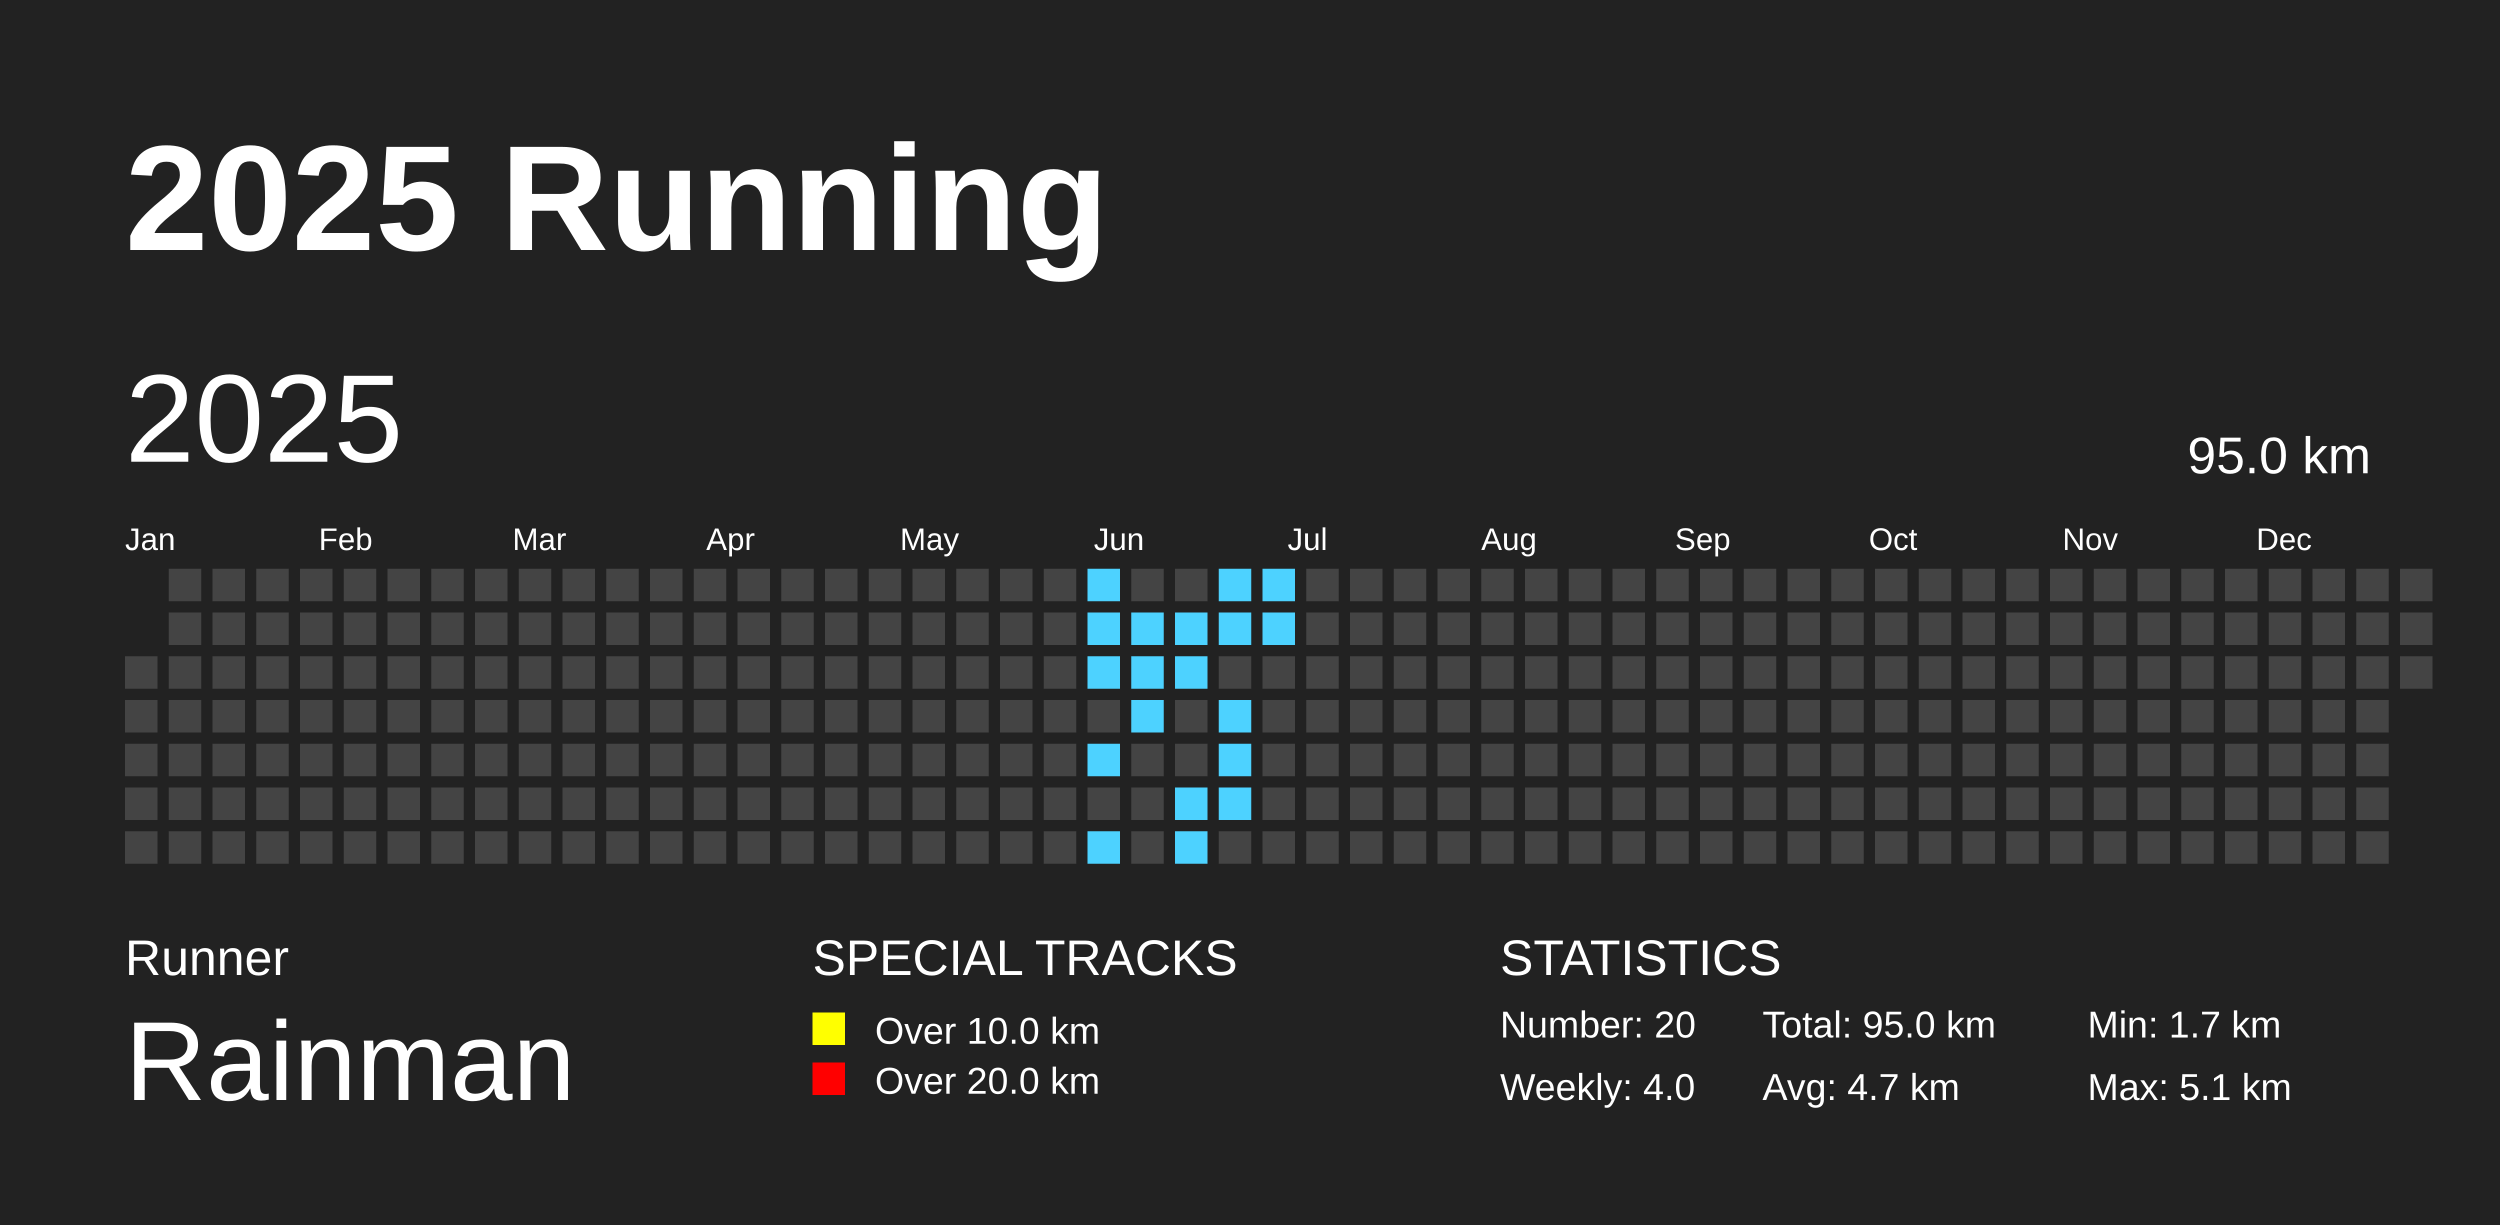
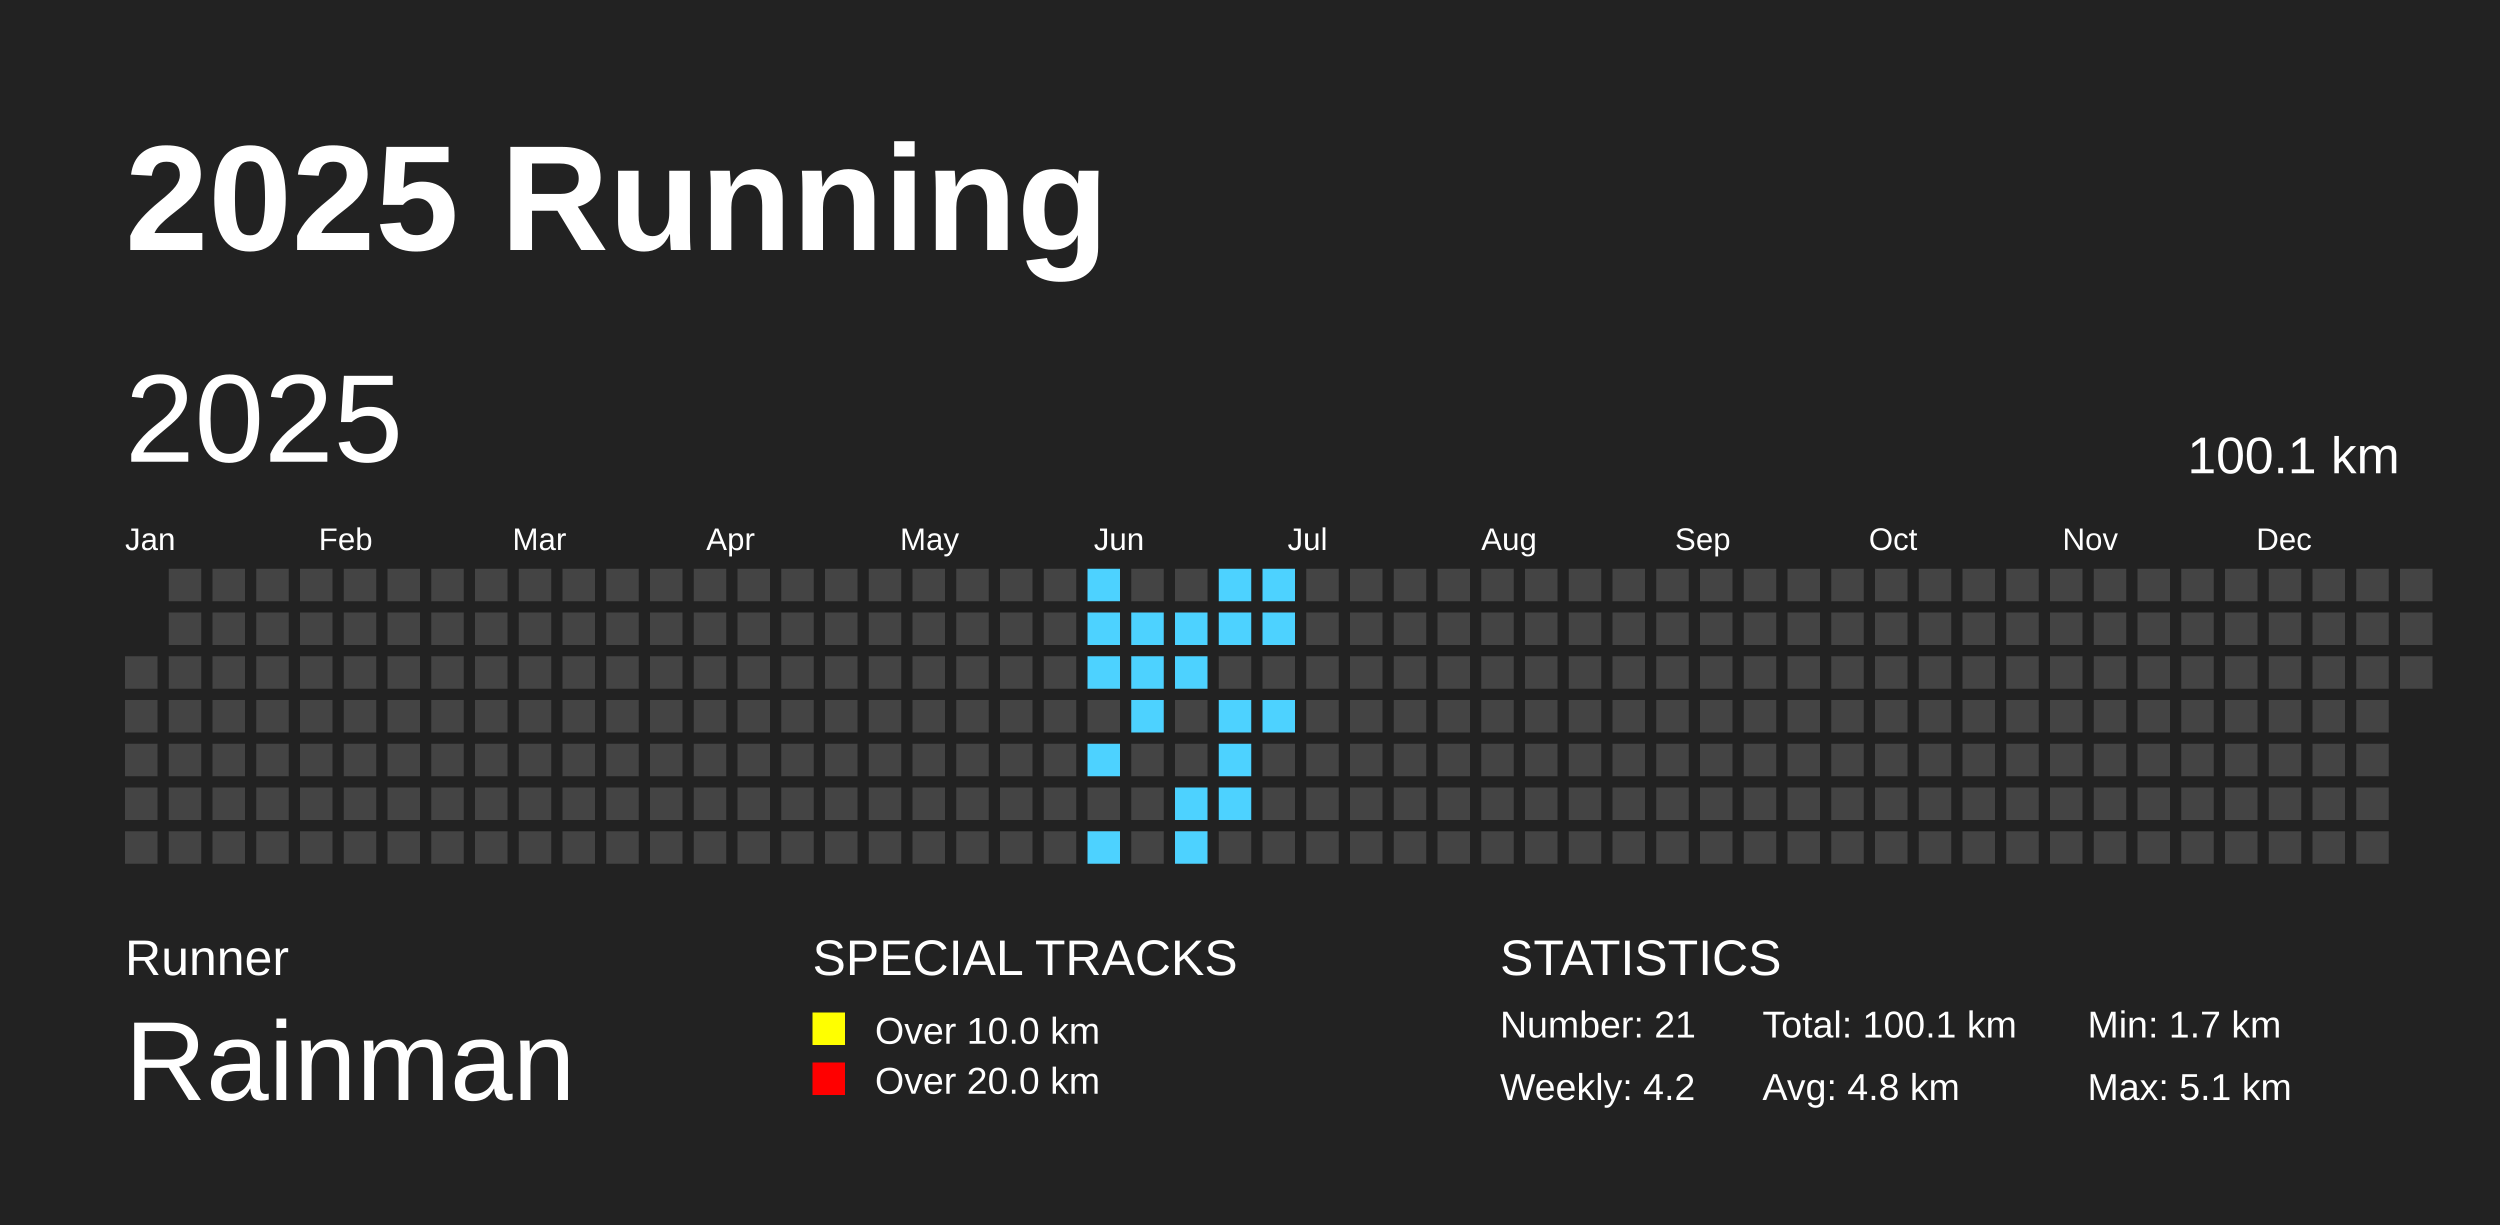
<svg xmlns="http://www.w3.org/2000/svg" baseProfile="full" height="98mm" version="1.1" viewBox="0,0,200,98" width="200mm">
  <defs />
  <rect fill="#222222" height="98" width="200" x="0" y="0" />
  <text fill="#FFFFFF" style="font-size:12px; font-family:Arial; font-weight:bold;" x="10" y="20">2025 Running</text>
  <text fill="#FFFFFF" style="font-size:4px; font-family:Arial" x="10" y="78">Runner</text>
  <text fill="#FFFFFF" style="font-size:9px; font-family:Arial" x="10" y="88">Rainman</text>
  <text fill="#FFFFFF" style="font-size:4px; font-family:Arial" x="65" y="78">SPECIAL TRACKS</text>
  <rect fill="yellow" height="2.6" width="2.6" x="65" y="81" />
  <text fill="#FFFFFF" style="font-size:3px; font-family:Arial" x="70" y="83.5">Over 10.0 km</text>
  <rect fill="red" height="2.6" width="2.6" x="65" y="85" />
  <text fill="#FFFFFF" style="font-size:3px; font-family:Arial" x="70" y="87.5">Over 20.0 km</text>
  <text fill="#FFFFFF" style="font-size:4px; font-family:Arial" x="120" y="78">STATISTICS</text>
-   <text fill="#FFFFFF" style="font-size:3px; font-family:Arial" x="120" y="83">Number: 20</text>
-   <text fill="#FFFFFF" style="font-size:3px; font-family:Arial" x="120" y="88">Weekly: 4.0</text>
-   <text fill="#FFFFFF" style="font-size:3px; font-family:Arial" x="141" y="83">Total: 95.0 km</text>
-   <text fill="#FFFFFF" style="font-size:3px; font-family:Arial" x="141" y="88">Avg: 4.7 km</text>
+   <text fill="#FFFFFF" style="font-size:3px; font-family:Arial" x="120" y="83">Number: 21</text>
+   <text fill="#FFFFFF" style="font-size:3px; font-family:Arial" x="120" y="88">Weekly: 4.2</text>
+   <text fill="#FFFFFF" style="font-size:3px; font-family:Arial" x="141" y="83">Total: 100.1 km</text>
+   <text fill="#FFFFFF" style="font-size:3px; font-family:Arial" x="141" y="88">Avg: 4.8 km</text>
  <text fill="#FFFFFF" style="font-size:3px; font-family:Arial" x="167" y="83">Min: 1.7 km</text>
  <text fill="#FFFFFF" style="font-size:3px; font-family:Arial" x="167" y="88">Max: 5.1 km</text>
  <text dominant-baseline="hanging" fill="#FFFFFF" style="font-size:10.0px; font-family:Arial;" x="10" y="30">2025</text>
-   <text dominant-baseline="hanging" fill="#FFFFFF" style="font-size:4.125px; font-family:Arial;" x="175" y="35">95.0 km</text>
+   <text dominant-baseline="hanging" fill="#FFFFFF" style="font-size:4.125px; font-family:Arial;" x="175" y="35">100.1 km</text>
  <text fill="#FFFFFF" style="font-size:2.5px; font-family:Arial" x="10.0" y="44">Jan</text>
  <text fill="#FFFFFF" style="font-size:2.5px; font-family:Arial" x="25.5" y="44">Feb</text>
  <text fill="#FFFFFF" style="font-size:2.5px; font-family:Arial" x="41.0" y="44">Mar</text>
  <text fill="#FFFFFF" style="font-size:2.5px; font-family:Arial" x="56.5" y="44">Apr</text>
  <text fill="#FFFFFF" style="font-size:2.5px; font-family:Arial" x="72.0" y="44">May</text>
  <text fill="#FFFFFF" style="font-size:2.5px; font-family:Arial" x="87.5" y="44">Jun</text>
  <text fill="#FFFFFF" style="font-size:2.5px; font-family:Arial" x="103.0" y="44">Jul</text>
  <text fill="#FFFFFF" style="font-size:2.5px; font-family:Arial" x="118.5" y="44">Aug</text>
  <text fill="#FFFFFF" style="font-size:2.5px; font-family:Arial" x="134.0" y="44">Sep</text>
  <text fill="#FFFFFF" style="font-size:2.5px; font-family:Arial" x="149.5" y="44">Oct</text>
  <text fill="#FFFFFF" style="font-size:2.5px; font-family:Arial" x="165.0" y="44">Nov</text>
  <text fill="#FFFFFF" style="font-size:2.5px; font-family:Arial" x="180.5" y="44">Dec</text>
  <rect fill="#444444" height="2.6" width="2.6" x="10.0" y="52.5" />
  <rect fill="#444444" height="2.6" width="2.6" x="10.0" y="56.0" />
  <rect fill="#444444" height="2.6" width="2.6" x="10.0" y="59.5" />
  <rect fill="#444444" height="2.6" width="2.6" x="10.0" y="63.0" />
  <rect fill="#444444" height="2.6" width="2.6" x="10.0" y="66.5" />
  <rect fill="#444444" height="2.6" width="2.6" x="13.5" y="45.5" />
  <rect fill="#444444" height="2.6" width="2.6" x="13.5" y="49.0" />
  <rect fill="#444444" height="2.6" width="2.6" x="13.5" y="52.5" />
  <rect fill="#444444" height="2.6" width="2.6" x="13.5" y="56.0" />
  <rect fill="#444444" height="2.6" width="2.6" x="13.5" y="59.5" />
  <rect fill="#444444" height="2.6" width="2.6" x="13.5" y="63.0" />
  <rect fill="#444444" height="2.6" width="2.6" x="13.5" y="66.5" />
  <rect fill="#444444" height="2.6" width="2.6" x="17.0" y="45.5" />
  <rect fill="#444444" height="2.6" width="2.6" x="17.0" y="49.0" />
  <rect fill="#444444" height="2.6" width="2.6" x="17.0" y="52.5" />
  <rect fill="#444444" height="2.6" width="2.6" x="17.0" y="56.0" />
  <rect fill="#444444" height="2.6" width="2.6" x="17.0" y="59.5" />
  <rect fill="#444444" height="2.6" width="2.6" x="17.0" y="63.0" />
  <rect fill="#444444" height="2.6" width="2.6" x="17.0" y="66.5" />
  <rect fill="#444444" height="2.6" width="2.6" x="20.5" y="45.5" />
  <rect fill="#444444" height="2.6" width="2.6" x="20.5" y="49.0" />
  <rect fill="#444444" height="2.6" width="2.6" x="20.5" y="52.5" />
  <rect fill="#444444" height="2.6" width="2.6" x="20.5" y="56.0" />
  <rect fill="#444444" height="2.6" width="2.6" x="20.5" y="59.5" />
  <rect fill="#444444" height="2.6" width="2.6" x="20.5" y="63.0" />
  <rect fill="#444444" height="2.6" width="2.6" x="20.5" y="66.5" />
  <rect fill="#444444" height="2.6" width="2.6" x="24.0" y="45.5" />
  <rect fill="#444444" height="2.6" width="2.6" x="24.0" y="49.0" />
  <rect fill="#444444" height="2.6" width="2.6" x="24.0" y="52.5" />
  <rect fill="#444444" height="2.6" width="2.6" x="24.0" y="56.0" />
  <rect fill="#444444" height="2.6" width="2.6" x="24.0" y="59.5" />
  <rect fill="#444444" height="2.6" width="2.6" x="24.0" y="63.0" />
  <rect fill="#444444" height="2.6" width="2.6" x="24.0" y="66.5" />
  <rect fill="#444444" height="2.6" width="2.6" x="27.5" y="45.5" />
  <rect fill="#444444" height="2.6" width="2.6" x="27.5" y="49.0" />
  <rect fill="#444444" height="2.6" width="2.6" x="27.5" y="52.5" />
  <rect fill="#444444" height="2.6" width="2.6" x="27.5" y="56.0" />
  <rect fill="#444444" height="2.6" width="2.6" x="27.5" y="59.5" />
  <rect fill="#444444" height="2.6" width="2.6" x="27.5" y="63.0" />
  <rect fill="#444444" height="2.6" width="2.6" x="27.5" y="66.5" />
  <rect fill="#444444" height="2.6" width="2.6" x="31.0" y="45.5" />
  <rect fill="#444444" height="2.6" width="2.6" x="31.0" y="49.0" />
  <rect fill="#444444" height="2.6" width="2.6" x="31.0" y="52.5" />
  <rect fill="#444444" height="2.6" width="2.6" x="31.0" y="56.0" />
  <rect fill="#444444" height="2.6" width="2.6" x="31.0" y="59.5" />
  <rect fill="#444444" height="2.6" width="2.6" x="31.0" y="63.0" />
  <rect fill="#444444" height="2.6" width="2.6" x="31.0" y="66.5" />
  <rect fill="#444444" height="2.6" width="2.6" x="34.5" y="45.5" />
  <rect fill="#444444" height="2.6" width="2.6" x="34.5" y="49.0" />
  <rect fill="#444444" height="2.6" width="2.6" x="34.5" y="52.5" />
  <rect fill="#444444" height="2.6" width="2.6" x="34.5" y="56.0" />
  <rect fill="#444444" height="2.6" width="2.6" x="34.5" y="59.5" />
  <rect fill="#444444" height="2.6" width="2.6" x="34.5" y="63.0" />
  <rect fill="#444444" height="2.6" width="2.6" x="34.5" y="66.5" />
  <rect fill="#444444" height="2.6" width="2.6" x="38.0" y="45.5" />
  <rect fill="#444444" height="2.6" width="2.6" x="38.0" y="49.0" />
  <rect fill="#444444" height="2.6" width="2.6" x="38.0" y="52.5" />
  <rect fill="#444444" height="2.6" width="2.6" x="38.0" y="56.0" />
  <rect fill="#444444" height="2.6" width="2.6" x="38.0" y="59.5" />
  <rect fill="#444444" height="2.6" width="2.6" x="38.0" y="63.0" />
  <rect fill="#444444" height="2.6" width="2.6" x="38.0" y="66.5" />
  <rect fill="#444444" height="2.6" width="2.6" x="41.5" y="45.5" />
  <rect fill="#444444" height="2.6" width="2.6" x="41.5" y="49.0" />
  <rect fill="#444444" height="2.6" width="2.6" x="41.5" y="52.5" />
  <rect fill="#444444" height="2.6" width="2.6" x="41.5" y="56.0" />
  <rect fill="#444444" height="2.6" width="2.6" x="41.5" y="59.5" />
  <rect fill="#444444" height="2.6" width="2.6" x="41.5" y="63.0" />
  <rect fill="#444444" height="2.6" width="2.6" x="41.5" y="66.5" />
  <rect fill="#444444" height="2.6" width="2.6" x="45.0" y="45.5" />
  <rect fill="#444444" height="2.6" width="2.6" x="45.0" y="49.0" />
  <rect fill="#444444" height="2.6" width="2.6" x="45.0" y="52.5" />
  <rect fill="#444444" height="2.6" width="2.6" x="45.0" y="56.0" />
  <rect fill="#444444" height="2.6" width="2.6" x="45.0" y="59.5" />
  <rect fill="#444444" height="2.6" width="2.6" x="45.0" y="63.0" />
  <rect fill="#444444" height="2.6" width="2.6" x="45.0" y="66.5" />
  <rect fill="#444444" height="2.6" width="2.6" x="48.5" y="45.5" />
  <rect fill="#444444" height="2.6" width="2.6" x="48.5" y="49.0" />
  <rect fill="#444444" height="2.6" width="2.6" x="48.5" y="52.5" />
  <rect fill="#444444" height="2.6" width="2.6" x="48.5" y="56.0" />
  <rect fill="#444444" height="2.6" width="2.6" x="48.5" y="59.5" />
  <rect fill="#444444" height="2.6" width="2.6" x="48.5" y="63.0" />
  <rect fill="#444444" height="2.6" width="2.6" x="48.5" y="66.5" />
  <rect fill="#444444" height="2.6" width="2.6" x="52.0" y="45.5" />
  <rect fill="#444444" height="2.6" width="2.6" x="52.0" y="49.0" />
  <rect fill="#444444" height="2.6" width="2.6" x="52.0" y="52.5" />
  <rect fill="#444444" height="2.6" width="2.6" x="52.0" y="56.0" />
  <rect fill="#444444" height="2.6" width="2.6" x="52.0" y="59.5" />
  <rect fill="#444444" height="2.6" width="2.6" x="52.0" y="63.0" />
  <rect fill="#444444" height="2.6" width="2.6" x="52.0" y="66.5" />
  <rect fill="#444444" height="2.6" width="2.6" x="55.5" y="45.5" />
  <rect fill="#444444" height="2.6" width="2.6" x="55.5" y="49.0" />
  <rect fill="#444444" height="2.6" width="2.6" x="55.5" y="52.5" />
  <rect fill="#444444" height="2.6" width="2.6" x="55.5" y="56.0" />
  <rect fill="#444444" height="2.6" width="2.6" x="55.5" y="59.5" />
  <rect fill="#444444" height="2.6" width="2.6" x="55.5" y="63.0" />
  <rect fill="#444444" height="2.6" width="2.6" x="55.5" y="66.5" />
  <rect fill="#444444" height="2.6" width="2.6" x="59.0" y="45.5" />
  <rect fill="#444444" height="2.6" width="2.6" x="59.0" y="49.0" />
  <rect fill="#444444" height="2.6" width="2.6" x="59.0" y="52.5" />
  <rect fill="#444444" height="2.6" width="2.6" x="59.0" y="56.0" />
  <rect fill="#444444" height="2.6" width="2.6" x="59.0" y="59.5" />
  <rect fill="#444444" height="2.6" width="2.6" x="59.0" y="63.0" />
  <rect fill="#444444" height="2.6" width="2.6" x="59.0" y="66.5" />
  <rect fill="#444444" height="2.6" width="2.6" x="62.5" y="45.5" />
  <rect fill="#444444" height="2.6" width="2.6" x="62.5" y="49.0" />
  <rect fill="#444444" height="2.6" width="2.6" x="62.5" y="52.5" />
  <rect fill="#444444" height="2.6" width="2.6" x="62.5" y="56.0" />
  <rect fill="#444444" height="2.6" width="2.6" x="62.5" y="59.5" />
  <rect fill="#444444" height="2.6" width="2.6" x="62.5" y="63.0" />
  <rect fill="#444444" height="2.6" width="2.6" x="62.5" y="66.5" />
  <rect fill="#444444" height="2.6" width="2.6" x="66.0" y="45.5" />
  <rect fill="#444444" height="2.6" width="2.6" x="66.0" y="49.0" />
  <rect fill="#444444" height="2.6" width="2.6" x="66.0" y="52.5" />
  <rect fill="#444444" height="2.6" width="2.6" x="66.0" y="56.0" />
  <rect fill="#444444" height="2.6" width="2.6" x="66.0" y="59.5" />
  <rect fill="#444444" height="2.6" width="2.6" x="66.0" y="63.0" />
  <rect fill="#444444" height="2.6" width="2.6" x="66.0" y="66.5" />
  <rect fill="#444444" height="2.6" width="2.6" x="69.5" y="45.5" />
  <rect fill="#444444" height="2.6" width="2.6" x="69.5" y="49.0" />
  <rect fill="#444444" height="2.6" width="2.6" x="69.5" y="52.5" />
  <rect fill="#444444" height="2.6" width="2.6" x="69.5" y="56.0" />
  <rect fill="#444444" height="2.6" width="2.6" x="69.5" y="59.5" />
  <rect fill="#444444" height="2.6" width="2.6" x="69.5" y="63.0" />
  <rect fill="#444444" height="2.6" width="2.6" x="69.5" y="66.5" />
  <rect fill="#444444" height="2.6" width="2.6" x="73.0" y="45.5" />
  <rect fill="#444444" height="2.6" width="2.6" x="73.0" y="49.0" />
  <rect fill="#444444" height="2.6" width="2.6" x="73.0" y="52.5" />
  <rect fill="#444444" height="2.6" width="2.6" x="73.0" y="56.0" />
  <rect fill="#444444" height="2.6" width="2.6" x="73.0" y="59.5" />
  <rect fill="#444444" height="2.6" width="2.6" x="73.0" y="63.0" />
  <rect fill="#444444" height="2.6" width="2.6" x="73.0" y="66.5" />
  <rect fill="#444444" height="2.6" width="2.6" x="76.5" y="45.5" />
  <rect fill="#444444" height="2.6" width="2.6" x="76.5" y="49.0" />
  <rect fill="#444444" height="2.6" width="2.6" x="76.5" y="52.5" />
  <rect fill="#444444" height="2.6" width="2.6" x="76.5" y="56.0" />
  <rect fill="#444444" height="2.6" width="2.6" x="76.5" y="59.5" />
  <rect fill="#444444" height="2.6" width="2.6" x="76.5" y="63.0" />
  <rect fill="#444444" height="2.6" width="2.6" x="76.5" y="66.5" />
  <rect fill="#444444" height="2.6" width="2.6" x="80.0" y="45.5" />
  <rect fill="#444444" height="2.6" width="2.6" x="80.0" y="49.0" />
  <rect fill="#444444" height="2.6" width="2.6" x="80.0" y="52.5" />
  <rect fill="#444444" height="2.6" width="2.6" x="80.0" y="56.0" />
  <rect fill="#444444" height="2.6" width="2.6" x="80.0" y="59.5" />
  <rect fill="#444444" height="2.6" width="2.6" x="80.0" y="63.0" />
  <rect fill="#444444" height="2.6" width="2.6" x="80.0" y="66.5" />
  <rect fill="#444444" height="2.6" width="2.6" x="83.5" y="45.5" />
  <rect fill="#444444" height="2.6" width="2.6" x="83.5" y="49.0" />
  <rect fill="#444444" height="2.6" width="2.6" x="83.5" y="52.5" />
  <rect fill="#444444" height="2.6" width="2.6" x="83.5" y="56.0" />
  <rect fill="#444444" height="2.6" width="2.6" x="83.5" y="59.5" />
  <rect fill="#444444" height="2.6" width="2.6" x="83.5" y="63.0" />
  <rect fill="#444444" height="2.6" width="2.6" x="83.5" y="66.5" />
  <rect fill="#4DD2FF" height="2.6" width="2.6" x="87.0" y="45.5" />
  <rect fill="#4DD2FF" height="2.6" width="2.6" x="87.0" y="49.0" />
  <rect fill="#4DD2FF" height="2.6" width="2.6" x="87.0" y="52.5" />
  <rect fill="#444444" height="2.6" width="2.6" x="87.0" y="56.0" />
  <rect fill="#4DD2FF" height="2.6" width="2.6" x="87.0" y="59.5" />
  <rect fill="#444444" height="2.6" width="2.6" x="87.0" y="63.0" />
  <rect fill="#4DD2FF" height="2.6" width="2.6" x="87.0" y="66.5" />
  <rect fill="#444444" height="2.6" width="2.6" x="90.5" y="45.5" />
  <rect fill="#4DD2FF" height="2.6" width="2.6" x="90.5" y="49.0" />
  <rect fill="#4DD2FF" height="2.6" width="2.6" x="90.5" y="52.5" />
  <rect fill="#4DD2FF" height="2.6" width="2.6" x="90.5" y="56.0" />
  <rect fill="#444444" height="2.6" width="2.6" x="90.5" y="59.5" />
  <rect fill="#444444" height="2.6" width="2.6" x="90.5" y="63.0" />
  <rect fill="#444444" height="2.6" width="2.6" x="90.5" y="66.5" />
  <rect fill="#444444" height="2.6" width="2.6" x="94.0" y="45.5" />
  <rect fill="#4DD2FF" height="2.6" width="2.6" x="94.0" y="49.0" />
  <rect fill="#4DD2FF" height="2.6" width="2.6" x="94.0" y="52.5" />
  <rect fill="#444444" height="2.6" width="2.6" x="94.0" y="56.0" />
  <rect fill="#444444" height="2.6" width="2.6" x="94.0" y="59.5" />
  <rect fill="#4DD2FF" height="2.6" width="2.6" x="94.0" y="63.0" />
  <rect fill="#4DD2FF" height="2.6" width="2.6" x="94.0" y="66.5" />
  <rect fill="#4DD2FF" height="2.6" width="2.6" x="97.5" y="45.5" />
  <rect fill="#4DD2FF" height="2.6" width="2.6" x="97.5" y="49.0" />
  <rect fill="#444444" height="2.6" width="2.6" x="97.5" y="52.5" />
  <rect fill="#4DD2FF" height="2.6" width="2.6" x="97.5" y="56.0" />
  <rect fill="#4DD2FF" height="2.6" width="2.6" x="97.5" y="59.5" />
  <rect fill="#4DD2FF" height="2.6" width="2.6" x="97.5" y="63.0" />
  <rect fill="#444444" height="2.6" width="2.6" x="97.5" y="66.5" />
  <rect fill="#4DD2FF" height="2.6" width="2.6" x="101.0" y="45.5" />
  <rect fill="#4DD2FF" height="2.6" width="2.6" x="101.0" y="49.0" />
  <rect fill="#444444" height="2.6" width="2.6" x="101.0" y="52.5" />
-   <rect fill="#444444" height="2.6" width="2.6" x="101.0" y="56.0" />
+   <rect fill="#4DD2FF" height="2.6" width="2.6" x="101.0" y="56.0" />
  <rect fill="#444444" height="2.6" width="2.6" x="101.0" y="59.5" />
  <rect fill="#444444" height="2.6" width="2.6" x="101.0" y="63.0" />
  <rect fill="#444444" height="2.6" width="2.6" x="101.0" y="66.5" />
  <rect fill="#444444" height="2.6" width="2.6" x="104.5" y="45.5" />
  <rect fill="#444444" height="2.6" width="2.6" x="104.5" y="49.0" />
  <rect fill="#444444" height="2.6" width="2.6" x="104.5" y="52.5" />
  <rect fill="#444444" height="2.6" width="2.6" x="104.5" y="56.0" />
  <rect fill="#444444" height="2.6" width="2.6" x="104.5" y="59.5" />
  <rect fill="#444444" height="2.6" width="2.6" x="104.5" y="63.0" />
  <rect fill="#444444" height="2.6" width="2.6" x="104.5" y="66.5" />
  <rect fill="#444444" height="2.6" width="2.6" x="108.0" y="45.5" />
  <rect fill="#444444" height="2.6" width="2.6" x="108.0" y="49.0" />
  <rect fill="#444444" height="2.6" width="2.6" x="108.0" y="52.5" />
  <rect fill="#444444" height="2.6" width="2.6" x="108.0" y="56.0" />
  <rect fill="#444444" height="2.6" width="2.6" x="108.0" y="59.5" />
  <rect fill="#444444" height="2.6" width="2.6" x="108.0" y="63.0" />
  <rect fill="#444444" height="2.6" width="2.6" x="108.0" y="66.5" />
  <rect fill="#444444" height="2.6" width="2.6" x="111.5" y="45.5" />
  <rect fill="#444444" height="2.6" width="2.6" x="111.5" y="49.0" />
  <rect fill="#444444" height="2.6" width="2.6" x="111.5" y="52.5" />
  <rect fill="#444444" height="2.6" width="2.6" x="111.5" y="56.0" />
  <rect fill="#444444" height="2.6" width="2.6" x="111.5" y="59.5" />
  <rect fill="#444444" height="2.6" width="2.6" x="111.5" y="63.0" />
  <rect fill="#444444" height="2.6" width="2.6" x="111.5" y="66.5" />
  <rect fill="#444444" height="2.6" width="2.6" x="115.0" y="45.5" />
  <rect fill="#444444" height="2.6" width="2.6" x="115.0" y="49.0" />
  <rect fill="#444444" height="2.6" width="2.6" x="115.0" y="52.5" />
  <rect fill="#444444" height="2.6" width="2.6" x="115.0" y="56.0" />
  <rect fill="#444444" height="2.6" width="2.6" x="115.0" y="59.5" />
  <rect fill="#444444" height="2.6" width="2.6" x="115.0" y="63.0" />
  <rect fill="#444444" height="2.6" width="2.6" x="115.0" y="66.5" />
  <rect fill="#444444" height="2.6" width="2.6" x="118.5" y="45.5" />
  <rect fill="#444444" height="2.6" width="2.6" x="118.5" y="49.0" />
  <rect fill="#444444" height="2.6" width="2.6" x="118.5" y="52.5" />
  <rect fill="#444444" height="2.6" width="2.6" x="118.5" y="56.0" />
  <rect fill="#444444" height="2.6" width="2.6" x="118.5" y="59.5" />
  <rect fill="#444444" height="2.6" width="2.6" x="118.5" y="63.0" />
  <rect fill="#444444" height="2.6" width="2.6" x="118.5" y="66.5" />
  <rect fill="#444444" height="2.6" width="2.6" x="122.0" y="45.5" />
  <rect fill="#444444" height="2.6" width="2.6" x="122.0" y="49.0" />
  <rect fill="#444444" height="2.6" width="2.6" x="122.0" y="52.5" />
  <rect fill="#444444" height="2.6" width="2.6" x="122.0" y="56.0" />
  <rect fill="#444444" height="2.6" width="2.6" x="122.0" y="59.5" />
  <rect fill="#444444" height="2.6" width="2.6" x="122.0" y="63.0" />
  <rect fill="#444444" height="2.6" width="2.6" x="122.0" y="66.5" />
  <rect fill="#444444" height="2.6" width="2.6" x="125.5" y="45.5" />
  <rect fill="#444444" height="2.6" width="2.6" x="125.5" y="49.0" />
  <rect fill="#444444" height="2.6" width="2.6" x="125.5" y="52.5" />
  <rect fill="#444444" height="2.6" width="2.6" x="125.5" y="56.0" />
  <rect fill="#444444" height="2.6" width="2.6" x="125.5" y="59.5" />
  <rect fill="#444444" height="2.6" width="2.6" x="125.5" y="63.0" />
  <rect fill="#444444" height="2.6" width="2.6" x="125.5" y="66.5" />
  <rect fill="#444444" height="2.6" width="2.6" x="129.0" y="45.5" />
  <rect fill="#444444" height="2.6" width="2.6" x="129.0" y="49.0" />
  <rect fill="#444444" height="2.6" width="2.6" x="129.0" y="52.5" />
  <rect fill="#444444" height="2.6" width="2.6" x="129.0" y="56.0" />
  <rect fill="#444444" height="2.6" width="2.6" x="129.0" y="59.5" />
  <rect fill="#444444" height="2.6" width="2.6" x="129.0" y="63.0" />
  <rect fill="#444444" height="2.6" width="2.6" x="129.0" y="66.5" />
  <rect fill="#444444" height="2.6" width="2.6" x="132.5" y="45.5" />
  <rect fill="#444444" height="2.6" width="2.6" x="132.5" y="49.0" />
  <rect fill="#444444" height="2.6" width="2.6" x="132.5" y="52.5" />
  <rect fill="#444444" height="2.6" width="2.6" x="132.5" y="56.0" />
  <rect fill="#444444" height="2.6" width="2.6" x="132.5" y="59.5" />
  <rect fill="#444444" height="2.6" width="2.6" x="132.5" y="63.0" />
  <rect fill="#444444" height="2.6" width="2.6" x="132.5" y="66.5" />
  <rect fill="#444444" height="2.6" width="2.6" x="136.0" y="45.5" />
  <rect fill="#444444" height="2.6" width="2.6" x="136.0" y="49.0" />
  <rect fill="#444444" height="2.6" width="2.6" x="136.0" y="52.5" />
  <rect fill="#444444" height="2.6" width="2.6" x="136.0" y="56.0" />
  <rect fill="#444444" height="2.6" width="2.6" x="136.0" y="59.5" />
  <rect fill="#444444" height="2.6" width="2.6" x="136.0" y="63.0" />
  <rect fill="#444444" height="2.6" width="2.6" x="136.0" y="66.5" />
  <rect fill="#444444" height="2.6" width="2.6" x="139.5" y="45.5" />
  <rect fill="#444444" height="2.6" width="2.6" x="139.5" y="49.0" />
  <rect fill="#444444" height="2.6" width="2.6" x="139.5" y="52.5" />
  <rect fill="#444444" height="2.6" width="2.6" x="139.5" y="56.0" />
  <rect fill="#444444" height="2.6" width="2.6" x="139.5" y="59.5" />
  <rect fill="#444444" height="2.6" width="2.6" x="139.5" y="63.0" />
  <rect fill="#444444" height="2.6" width="2.6" x="139.5" y="66.5" />
  <rect fill="#444444" height="2.6" width="2.6" x="143.0" y="45.5" />
  <rect fill="#444444" height="2.6" width="2.6" x="143.0" y="49.0" />
  <rect fill="#444444" height="2.6" width="2.6" x="143.0" y="52.5" />
  <rect fill="#444444" height="2.6" width="2.6" x="143.0" y="56.0" />
  <rect fill="#444444" height="2.6" width="2.6" x="143.0" y="59.5" />
  <rect fill="#444444" height="2.6" width="2.6" x="143.0" y="63.0" />
  <rect fill="#444444" height="2.6" width="2.6" x="143.0" y="66.5" />
  <rect fill="#444444" height="2.6" width="2.6" x="146.5" y="45.5" />
  <rect fill="#444444" height="2.6" width="2.6" x="146.5" y="49.0" />
  <rect fill="#444444" height="2.6" width="2.6" x="146.5" y="52.5" />
  <rect fill="#444444" height="2.6" width="2.6" x="146.5" y="56.0" />
  <rect fill="#444444" height="2.6" width="2.6" x="146.5" y="59.5" />
  <rect fill="#444444" height="2.6" width="2.6" x="146.5" y="63.0" />
  <rect fill="#444444" height="2.6" width="2.6" x="146.5" y="66.5" />
  <rect fill="#444444" height="2.6" width="2.6" x="150.0" y="45.5" />
  <rect fill="#444444" height="2.6" width="2.6" x="150.0" y="49.0" />
  <rect fill="#444444" height="2.6" width="2.6" x="150.0" y="52.5" />
  <rect fill="#444444" height="2.6" width="2.6" x="150.0" y="56.0" />
  <rect fill="#444444" height="2.6" width="2.6" x="150.0" y="59.5" />
  <rect fill="#444444" height="2.6" width="2.6" x="150.0" y="63.0" />
  <rect fill="#444444" height="2.6" width="2.6" x="150.0" y="66.5" />
  <rect fill="#444444" height="2.6" width="2.6" x="153.5" y="45.5" />
  <rect fill="#444444" height="2.6" width="2.6" x="153.5" y="49.0" />
  <rect fill="#444444" height="2.6" width="2.6" x="153.5" y="52.5" />
  <rect fill="#444444" height="2.6" width="2.6" x="153.5" y="56.0" />
  <rect fill="#444444" height="2.6" width="2.6" x="153.5" y="59.5" />
  <rect fill="#444444" height="2.6" width="2.6" x="153.5" y="63.0" />
  <rect fill="#444444" height="2.6" width="2.6" x="153.5" y="66.5" />
  <rect fill="#444444" height="2.6" width="2.6" x="157.0" y="45.5" />
  <rect fill="#444444" height="2.6" width="2.6" x="157.0" y="49.0" />
  <rect fill="#444444" height="2.6" width="2.6" x="157.0" y="52.5" />
  <rect fill="#444444" height="2.6" width="2.6" x="157.0" y="56.0" />
  <rect fill="#444444" height="2.6" width="2.6" x="157.0" y="59.5" />
  <rect fill="#444444" height="2.6" width="2.6" x="157.0" y="63.0" />
  <rect fill="#444444" height="2.6" width="2.6" x="157.0" y="66.5" />
  <rect fill="#444444" height="2.6" width="2.6" x="160.5" y="45.5" />
  <rect fill="#444444" height="2.6" width="2.6" x="160.5" y="49.0" />
  <rect fill="#444444" height="2.6" width="2.6" x="160.5" y="52.5" />
  <rect fill="#444444" height="2.6" width="2.6" x="160.5" y="56.0" />
  <rect fill="#444444" height="2.6" width="2.6" x="160.5" y="59.5" />
  <rect fill="#444444" height="2.6" width="2.6" x="160.5" y="63.0" />
  <rect fill="#444444" height="2.6" width="2.6" x="160.5" y="66.5" />
  <rect fill="#444444" height="2.6" width="2.6" x="164.0" y="45.5" />
  <rect fill="#444444" height="2.6" width="2.6" x="164.0" y="49.0" />
  <rect fill="#444444" height="2.6" width="2.6" x="164.0" y="52.5" />
  <rect fill="#444444" height="2.6" width="2.6" x="164.0" y="56.0" />
  <rect fill="#444444" height="2.6" width="2.6" x="164.0" y="59.5" />
  <rect fill="#444444" height="2.6" width="2.6" x="164.0" y="63.0" />
  <rect fill="#444444" height="2.6" width="2.6" x="164.0" y="66.5" />
  <rect fill="#444444" height="2.6" width="2.6" x="167.5" y="45.5" />
  <rect fill="#444444" height="2.6" width="2.6" x="167.5" y="49.0" />
  <rect fill="#444444" height="2.6" width="2.6" x="167.5" y="52.5" />
  <rect fill="#444444" height="2.6" width="2.6" x="167.5" y="56.0" />
  <rect fill="#444444" height="2.6" width="2.6" x="167.5" y="59.5" />
  <rect fill="#444444" height="2.6" width="2.6" x="167.5" y="63.0" />
  <rect fill="#444444" height="2.6" width="2.6" x="167.5" y="66.5" />
  <rect fill="#444444" height="2.6" width="2.6" x="171.0" y="45.5" />
  <rect fill="#444444" height="2.6" width="2.6" x="171.0" y="49.0" />
  <rect fill="#444444" height="2.6" width="2.6" x="171.0" y="52.5" />
  <rect fill="#444444" height="2.6" width="2.6" x="171.0" y="56.0" />
  <rect fill="#444444" height="2.6" width="2.6" x="171.0" y="59.5" />
  <rect fill="#444444" height="2.6" width="2.6" x="171.0" y="63.0" />
  <rect fill="#444444" height="2.6" width="2.6" x="171.0" y="66.5" />
  <rect fill="#444444" height="2.6" width="2.6" x="174.5" y="45.5" />
  <rect fill="#444444" height="2.6" width="2.6" x="174.5" y="49.0" />
  <rect fill="#444444" height="2.6" width="2.6" x="174.5" y="52.5" />
  <rect fill="#444444" height="2.6" width="2.6" x="174.5" y="56.0" />
  <rect fill="#444444" height="2.6" width="2.6" x="174.5" y="59.5" />
  <rect fill="#444444" height="2.6" width="2.6" x="174.5" y="63.0" />
  <rect fill="#444444" height="2.6" width="2.6" x="174.5" y="66.5" />
  <rect fill="#444444" height="2.6" width="2.6" x="178.0" y="45.5" />
  <rect fill="#444444" height="2.6" width="2.6" x="178.0" y="49.0" />
  <rect fill="#444444" height="2.6" width="2.6" x="178.0" y="52.5" />
  <rect fill="#444444" height="2.6" width="2.6" x="178.0" y="56.0" />
  <rect fill="#444444" height="2.6" width="2.6" x="178.0" y="59.5" />
  <rect fill="#444444" height="2.6" width="2.6" x="178.0" y="63.0" />
  <rect fill="#444444" height="2.6" width="2.6" x="178.0" y="66.5" />
  <rect fill="#444444" height="2.6" width="2.6" x="181.5" y="45.5" />
  <rect fill="#444444" height="2.6" width="2.6" x="181.5" y="49.0" />
  <rect fill="#444444" height="2.6" width="2.6" x="181.5" y="52.5" />
  <rect fill="#444444" height="2.6" width="2.6" x="181.5" y="56.0" />
  <rect fill="#444444" height="2.6" width="2.6" x="181.5" y="59.5" />
  <rect fill="#444444" height="2.6" width="2.6" x="181.5" y="63.0" />
  <rect fill="#444444" height="2.6" width="2.6" x="181.5" y="66.5" />
  <rect fill="#444444" height="2.6" width="2.6" x="185.0" y="45.5" />
  <rect fill="#444444" height="2.6" width="2.6" x="185.0" y="49.0" />
  <rect fill="#444444" height="2.6" width="2.6" x="185.0" y="52.5" />
  <rect fill="#444444" height="2.6" width="2.6" x="185.0" y="56.0" />
  <rect fill="#444444" height="2.6" width="2.6" x="185.0" y="59.5" />
  <rect fill="#444444" height="2.6" width="2.6" x="185.0" y="63.0" />
  <rect fill="#444444" height="2.6" width="2.6" x="185.0" y="66.5" />
  <rect fill="#444444" height="2.6" width="2.6" x="188.5" y="45.5" />
  <rect fill="#444444" height="2.6" width="2.6" x="188.5" y="49.0" />
  <rect fill="#444444" height="2.6" width="2.6" x="188.5" y="52.5" />
  <rect fill="#444444" height="2.6" width="2.6" x="188.5" y="56.0" />
  <rect fill="#444444" height="2.6" width="2.6" x="188.5" y="59.5" />
  <rect fill="#444444" height="2.6" width="2.6" x="188.5" y="63.0" />
  <rect fill="#444444" height="2.6" width="2.6" x="188.5" y="66.5" />
  <rect fill="#444444" height="2.6" width="2.6" x="192.0" y="45.5" />
  <rect fill="#444444" height="2.6" width="2.6" x="192.0" y="49.0" />
  <rect fill="#444444" height="2.6" width="2.6" x="192.0" y="52.5" />
</svg>
